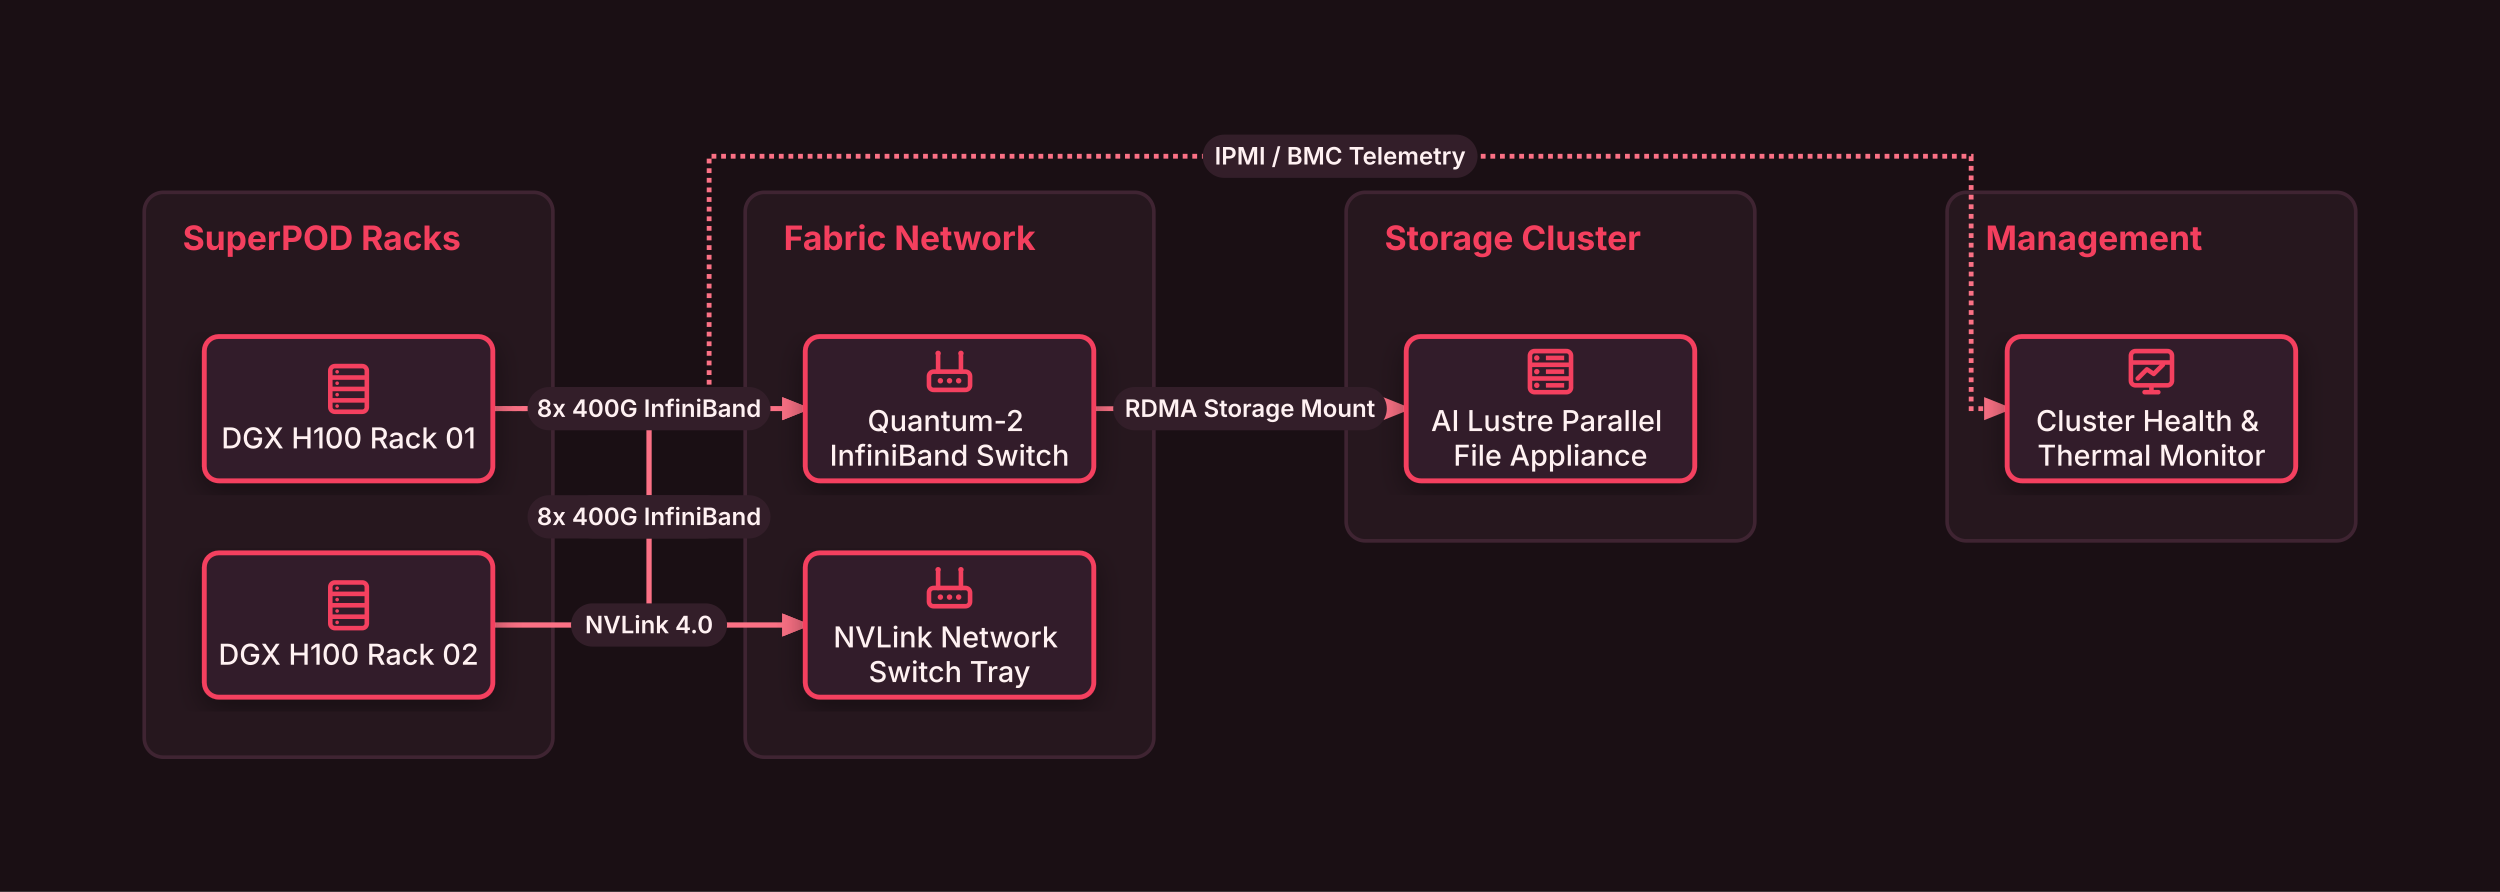
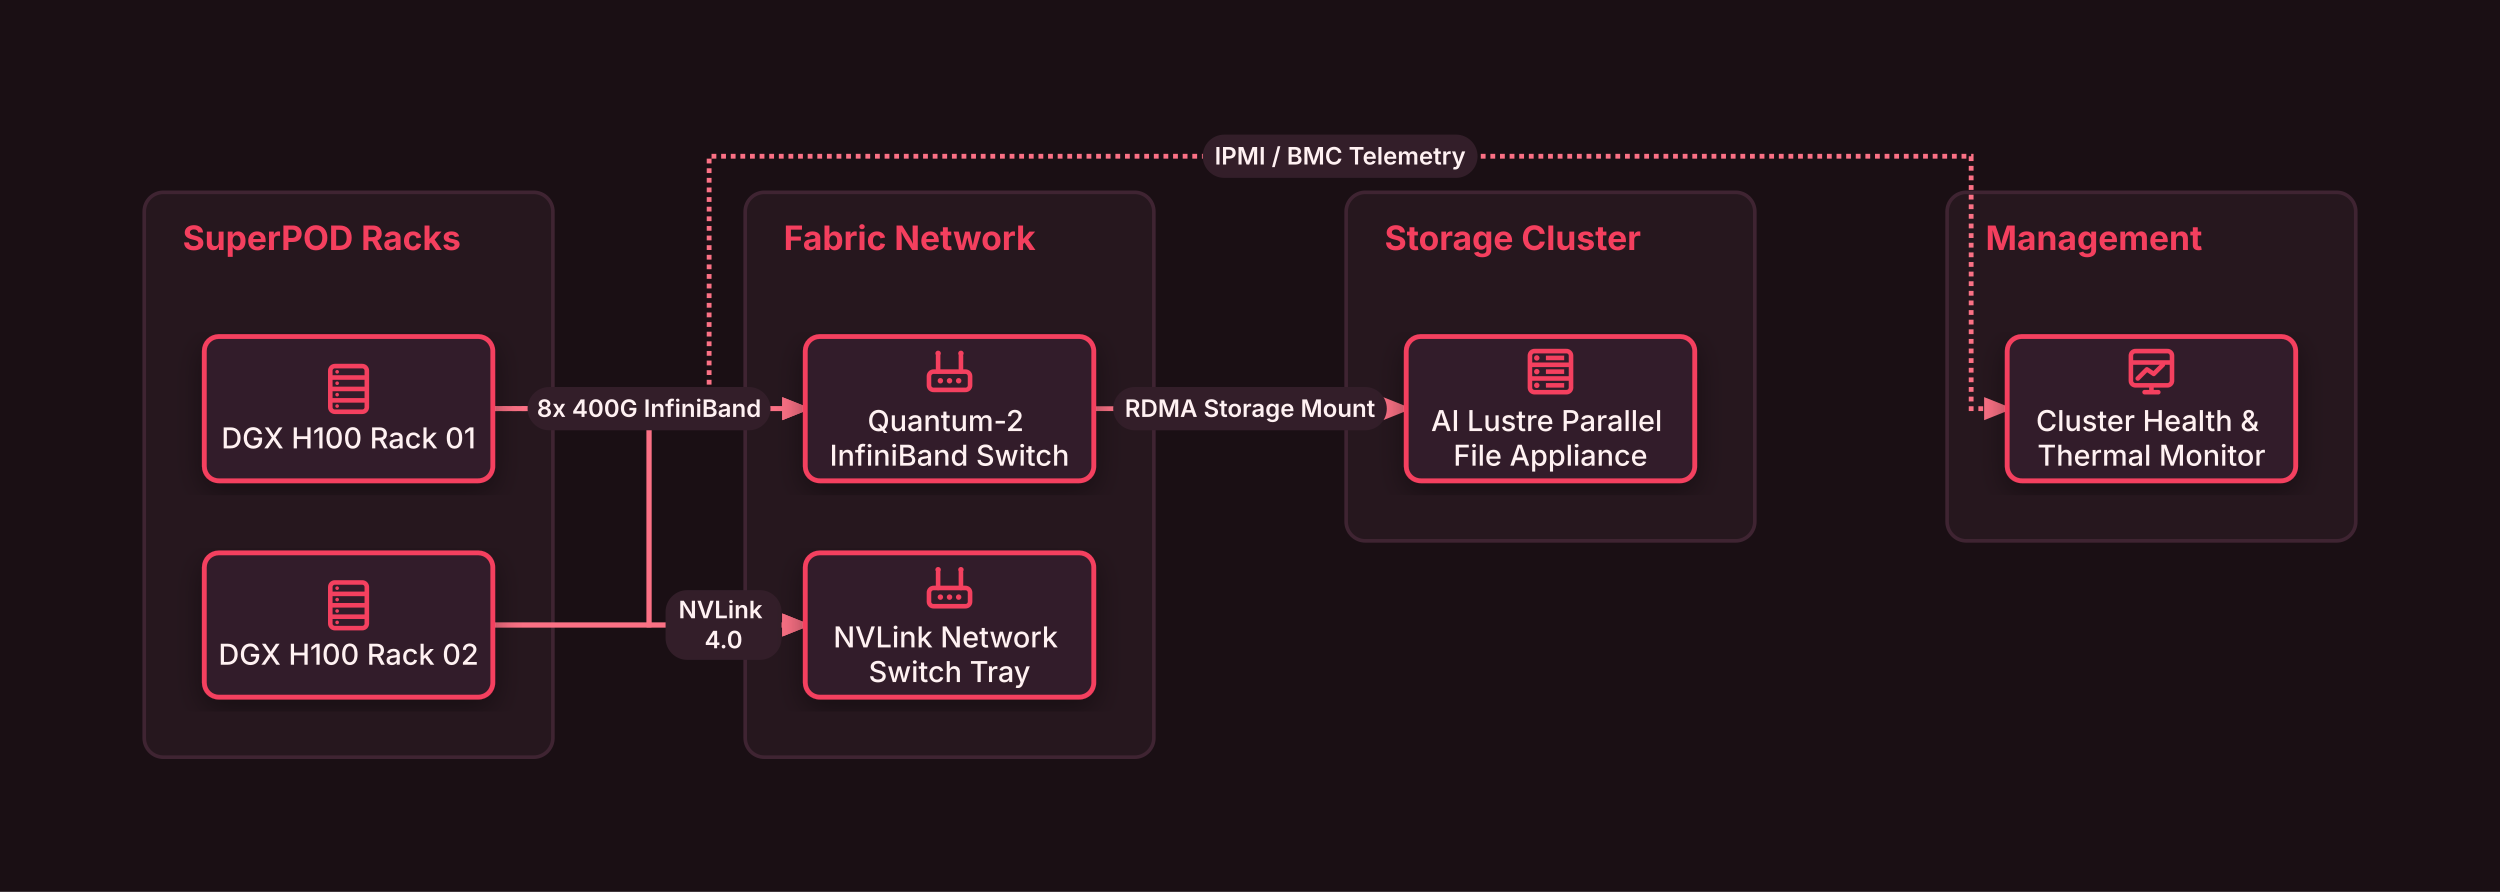
<svg xmlns="http://www.w3.org/2000/svg" viewBox="0 0 1040 371" width="1040" height="371">
  <defs>
    <marker id="arrow" viewBox="0 0 10 10" refX="8" refY="5" markerWidth="6" markerHeight="6" orient="auto-start-reverse">
      <path d="M 0 1 L 10 5 L 0 9 z" fill="#F43F5E" />
    </marker>
    <marker id="arrow-tail" viewBox="0 0 10 10" refX="2" refY="5" markerWidth="6" markerHeight="6" orient="auto">
      <path d="M 10 1 L 0 5 L 10 9 z" fill="#F43F5E" />
    </marker>
    <marker id="arrow-FB7185" viewBox="0 0 10 10" refX="8" refY="5" markerWidth="6" markerHeight="6" orient="auto-start-reverse">
      <path d="M 0 1 L 10 5 L 0 9 z" fill="#FB7185" />
    </marker>
    <marker id="arrow-FB7185-tail" viewBox="0 0 10 10" refX="2" refY="5" markerWidth="6" markerHeight="6" orient="auto">
      <path d="M 10 1 L 0 5 L 10 9 z" fill="#FB7185" />
    </marker>
    <filter id="shadow" x="-10%" y="-10%" width="120%" height="120%">
      <feDropShadow dx="0" dy="4" stdDeviation="6" flood-color="#000000" flood-opacity="0.4" />
    </filter>
  </defs>
  <rect width="100%" height="100%" fill="#1A0F14" />
  <g id="group_1">
    <rect x="60.0" y="80.0" width="170.0" height="235.0" rx="8" fill="#26171E" stroke="#3F2432" stroke-width="1.5" />
    <text x="76" y="104" fill="#F43F5E" font-family="Inter, -apple-system, BlinkMacSystemFont, 'Segoe UI', Roboto, sans-serif" font-size="14" font-weight="700" text-anchor="start">SuperPOD Racks</text>
  </g>
  <g id="group_2">
    <rect x="310.0" y="80.0" width="170.0" height="235.0" rx="8" fill="#26171E" stroke="#3F2432" stroke-width="1.5" />
    <text x="326" y="104" fill="#F43F5E" font-family="Inter, -apple-system, BlinkMacSystemFont, 'Segoe UI', Roboto, sans-serif" font-size="14" font-weight="700" text-anchor="start">Fabric Network</text>
  </g>
  <g id="group_3">
    <rect x="560.0" y="80.0" width="170.0" height="145.0" rx="8" fill="#26171E" stroke="#3F2432" stroke-width="1.5" />
    <text x="576" y="104" fill="#F43F5E" font-family="Inter, -apple-system, BlinkMacSystemFont, 'Segoe UI', Roboto, sans-serif" font-size="14" font-weight="700" text-anchor="start">Storage Cluster</text>
  </g>
  <g id="group_4">
    <rect x="810.0" y="80.0" width="170.0" height="145.0" rx="8" fill="#26171E" stroke="#3F2432" stroke-width="1.5" />
    <text x="826" y="104" fill="#F43F5E" font-family="Inter, -apple-system, BlinkMacSystemFont, 'Segoe UI', Roboto, sans-serif" font-size="14" font-weight="700" text-anchor="start">Management</text>
  </g>
  <path d="M 205.0 170.0 L 270.0 170.0 L 270.0 260.0 L 335.0 260.0" fill="none" stroke="#FB7185" stroke-width="2" marker-end="url(#arrow-FB7185)" />
  <path d="M 205.0 260.0 L 335.0 260.0" fill="none" stroke="#FB7185" stroke-width="2" marker-end="url(#arrow-FB7185)" />
  <path d="M 205.0 170.0 L 335.0 170.0" fill="none" stroke="#FB7185" stroke-width="2" marker-end="url(#arrow-FB7185)" />
  <path d="M 205.0 260.0 L 270.0 260.0 L 270.0 170.0 L 335.0 170.0" fill="none" stroke="#FB7185" stroke-width="2" marker-end="url(#arrow-FB7185)" />
  <path d="M 455.0 170.0 L 585.0 170.0" fill="none" stroke="#FB7185" stroke-width="2" marker-end="url(#arrow-FB7185)" />
  <path d="M 205.0 170.0 L 295.0 170.0 L 295.0 65.0 L 820.0 65.0 L 820.0 170.0 L 835.0 170.0" fill="none" stroke="#FB7185" stroke-width="2" stroke-dasharray="2,2" marker-end="url(#arrow-FB7185)" />
  <g class="badge">
-     <rect x="237.542" y="206.0" width="64.916" height="18.0" rx="9.0" fill="#331E29" />
-     <text x="270" y="218.44" fill="#FFF1F2" font-family="Inter, -apple-system, BlinkMacSystemFont, 'Segoe UI', Roboto, sans-serif" font-size="10" font-weight="600" text-anchor="middle">NVLink 4.0</text>
-   </g>
-   <g class="badge">
-     <rect x="237.542" y="251.0" width="64.916" height="18.0" rx="9.0" fill="#331E29" />
-     <text x="270" y="263.44" fill="#FFF1F2" font-family="Inter, -apple-system, BlinkMacSystemFont, 'Segoe UI', Roboto, sans-serif" font-size="10" font-weight="600" text-anchor="middle">NVLink 4.0</text>
+     <rect x="276.882" y="245.5" width="48.236" height="29.0" rx="9.0" fill="#331E29" />
+     <text x="301" y="257.19" text-anchor="middle" fill="#FFF1F2" font-family="Inter, -apple-system, BlinkMacSystemFont, 'Segoe UI', Roboto, sans-serif" font-size="10" font-weight="600">
+       <tspan x="301" dy="0">NVLink</tspan>
+       <tspan x="301" dy="12.5">4.0</tspan>
+     </text>
  </g>
  <g class="badge">
    <rect x="219.471" y="161.0" width="101.059" height="18.0" rx="9.0" fill="#331E29" />
    <text x="270" y="173.44" fill="#FFF1F2" font-family="Inter, -apple-system, BlinkMacSystemFont, 'Segoe UI', Roboto, sans-serif" font-size="10" font-weight="600" text-anchor="middle">8x 400G InfiniBand</text>
-   </g>
-   <g class="badge">
-     <rect x="219.471" y="206.0" width="101.059" height="18.0" rx="9.0" fill="#331E29" />
-     <text x="270" y="218.44" fill="#FFF1F2" font-family="Inter, -apple-system, BlinkMacSystemFont, 'Segoe UI', Roboto, sans-serif" font-size="10" font-weight="600" text-anchor="middle">8x 400G InfiniBand</text>
  </g>
  <g class="badge">
    <rect x="463.091" y="161.0" width="113.817" height="18.0" rx="9.0" fill="#331E29" />
    <text x="520" y="173.44" fill="#FFF1F2" font-family="Inter, -apple-system, BlinkMacSystemFont, 'Segoe UI', Roboto, sans-serif" font-size="10" font-weight="600" text-anchor="middle">RDMA Storage Mount</text>
  </g>
  <g class="badge">
    <rect x="500.328" y="56.0" width="114.345" height="18.0" rx="9.0" fill="#331E29" />
    <text x="557.5" y="68.44" fill="#FFF1F2" font-family="Inter, -apple-system, BlinkMacSystemFont, 'Segoe UI', Roboto, sans-serif" font-size="10" font-weight="600" text-anchor="middle">IPMI / BMC Telemetry</text>
  </g>
  <g id="dgx_rack1" filter="url(#shadow)">
    <rect x="85.0" y="140.0" width="120.0" height="60.0" rx="6.0" fill="#331E29" stroke="#F43F5E" stroke-width="2.0" />
    <g class="icon icon-server_rack" transform="translate(133.6, 150.4) scale(0.95)">
      <rect x="4" y="2" width="16" height="20" rx="2" fill="none" stroke="#F43F5E" stroke-width="2.0" />
      <line x1="4" y1="7" x2="20" y2="7" stroke="#F43F5E" stroke-width="2.0" />
      <line x1="4" y1="12" x2="20" y2="12" stroke="#F43F5E" stroke-width="2.0" />
      <line x1="4" y1="17" x2="20" y2="17" stroke="#F43F5E" stroke-width="2.0" />
      <circle cx="7" cy="4.5" r="0.8" fill="#F43F5E" />
      <circle cx="7" cy="9.5" r="0.8" fill="#F43F5E" />
      <circle cx="7" cy="14.5" r="0.8" fill="#F43F5E" />
      <circle cx="7" cy="19.5" r="0.8" fill="#F43F5E" />
    </g>
    <text x="145" y="186.53" fill="#FFF1F2" font-family="Inter, -apple-system, BlinkMacSystemFont, 'Segoe UI', Roboto, sans-serif" font-size="12" font-weight="500" text-anchor="middle">DGX H100 Rack 01</text>
  </g>
  <g id="dgx_rack2" filter="url(#shadow)">
    <rect x="85.0" y="230.0" width="120.0" height="60.0" rx="6.0" fill="#331E29" stroke="#F43F5E" stroke-width="2.0" />
    <g class="icon icon-server_rack" transform="translate(133.6, 240.4) scale(0.95)">
      <rect x="4" y="2" width="16" height="20" rx="2" fill="none" stroke="#F43F5E" stroke-width="2.0" />
      <line x1="4" y1="7" x2="20" y2="7" stroke="#F43F5E" stroke-width="2.0" />
      <line x1="4" y1="12" x2="20" y2="12" stroke="#F43F5E" stroke-width="2.0" />
      <line x1="4" y1="17" x2="20" y2="17" stroke="#F43F5E" stroke-width="2.0" />
      <circle cx="7" cy="4.5" r="0.8" fill="#F43F5E" />
      <circle cx="7" cy="9.5" r="0.8" fill="#F43F5E" />
      <circle cx="7" cy="14.5" r="0.8" fill="#F43F5E" />
      <circle cx="7" cy="19.5" r="0.8" fill="#F43F5E" />
    </g>
    <text x="145" y="276.53" fill="#FFF1F2" font-family="Inter, -apple-system, BlinkMacSystemFont, 'Segoe UI', Roboto, sans-serif" font-size="12" font-weight="500" text-anchor="middle">DGX H100 Rack 02</text>
  </g>
  <g id="ib_spine" filter="url(#shadow)">
    <rect x="335.0" y="140.0" width="120.0" height="60.0" rx="6.0" fill="#331E29" stroke="#F43F5E" stroke-width="2.0" />
    <g class="icon icon-router" transform="translate(383.6, 143.2) scale(0.95)">
      <rect x="3" y="12" width="18" height="8" rx="2" fill="none" stroke="#F43F5E" stroke-width="2.0" />
      <line x1="7" y1="12" x2="7" y2="5" stroke="#F43F5E" stroke-width="2.0" stroke-linecap="round" />
      <line x1="17" y1="12" x2="17" y2="5" stroke="#F43F5E" stroke-width="2.0" stroke-linecap="round" />
      <circle cx="7" cy="4" r="1.2" fill="#F43F5E" />
      <circle cx="17" cy="4" r="1.2" fill="#F43F5E" />
      <circle cx="8" cy="16" r="1.2" fill="#F43F5E" />
      <circle cx="12" cy="16" r="1.2" fill="#F43F5E" />
      <circle cx="16" cy="16" r="1.2" fill="#F43F5E" />
    </g>
    <text x="395" y="179.33" text-anchor="middle" fill="#FFF1F2" font-family="Inter, -apple-system, BlinkMacSystemFont, 'Segoe UI', Roboto, sans-serif" font-size="12" font-weight="500">
      <tspan x="395" dy="0">Quantum-2</tspan>
      <tspan x="395" dy="14.4">InfiniBand Switch</tspan>
    </text>
  </g>
  <g id="nvlink_switch" filter="url(#shadow)">
    <rect x="335.0" y="230.0" width="120.0" height="60.0" rx="6.0" fill="#331E29" stroke="#F43F5E" stroke-width="2.0" />
    <g class="icon icon-router" transform="translate(383.6, 233.2) scale(0.95)">
      <rect x="3" y="12" width="18" height="8" rx="2" fill="none" stroke="#F43F5E" stroke-width="2.0" />
      <line x1="7" y1="12" x2="7" y2="5" stroke="#F43F5E" stroke-width="2.0" stroke-linecap="round" />
      <line x1="17" y1="12" x2="17" y2="5" stroke="#F43F5E" stroke-width="2.0" stroke-linecap="round" />
      <circle cx="7" cy="4" r="1.2" fill="#F43F5E" />
      <circle cx="17" cy="4" r="1.2" fill="#F43F5E" />
      <circle cx="8" cy="16" r="1.2" fill="#F43F5E" />
      <circle cx="12" cy="16" r="1.2" fill="#F43F5E" />
      <circle cx="16" cy="16" r="1.2" fill="#F43F5E" />
    </g>
    <text x="395" y="269.33" text-anchor="middle" fill="#FFF1F2" font-family="Inter, -apple-system, BlinkMacSystemFont, 'Segoe UI', Roboto, sans-serif" font-size="12" font-weight="500">
      <tspan x="395" dy="0">NVLink Network</tspan>
      <tspan x="395" dy="14.4">Switch Tray</tspan>
    </text>
  </g>
  <g id="storage_appliance" filter="url(#shadow)">
    <rect x="585.0" y="140.0" width="120.0" height="60.0" rx="6.0" fill="#331E29" stroke="#F43F5E" stroke-width="2.0" />
    <g class="icon icon-storage_array" transform="translate(633.6, 143.2) scale(0.95)">
      <rect x="3" y="3" width="18" height="18" rx="2" fill="none" stroke="#F43F5E" stroke-width="2.0" />
      <line x1="3" y1="9" x2="21" y2="9" stroke="#F43F5E" stroke-width="2.0" />
      <line x1="3" y1="15" x2="21" y2="15" stroke="#F43F5E" stroke-width="2.0" />
      <circle cx="6" cy="6" r="1.2" fill="#F43F5E" />
      <circle cx="6" cy="12" r="1.2" fill="#F43F5E" />
      <circle cx="6" cy="18" r="1.2" fill="#F43F5E" />
      <line x1="10" y1="6" x2="18" y2="6" stroke="#F43F5E" stroke-width="2.0" />
      <line x1="10" y1="12" x2="18" y2="12" stroke="#F43F5E" stroke-width="2.0" />
      <line x1="10" y1="18" x2="18" y2="18" stroke="#F43F5E" stroke-width="2.0" />
    </g>
    <text x="645" y="179.33" text-anchor="middle" fill="#FFF1F2" font-family="Inter, -apple-system, BlinkMacSystemFont, 'Segoe UI', Roboto, sans-serif" font-size="12" font-weight="500">
      <tspan x="645" dy="0">AI Lustre Parallel</tspan>
      <tspan x="645" dy="14.4">File Appliance</tspan>
    </text>
  </g>
  <g id="telemetry_node" filter="url(#shadow)">
    <rect x="835.0" y="140.0" width="120.0" height="60.0" rx="6.0" fill="#331E29" stroke="#F43F5E" stroke-width="2.0" />
    <g class="icon icon-dashboard" transform="translate(883.6, 143.2) scale(0.95)">
      <rect x="3" y="3" width="18" height="15" rx="2" fill="none" stroke="#F43F5E" stroke-width="2.0" />
      <line x1="3" y1="8" x2="21" y2="8" stroke="#F43F5E" stroke-width="2.0" />
      <polyline points="6,15 10,11 13,13 17,9" fill="none" stroke="#F43F5E" stroke-width="2.0" stroke-linecap="round" stroke-linejoin="round" />
      <line x1="9" y1="21" x2="15" y2="21" stroke="#F43F5E" stroke-width="2.0" stroke-linecap="round" />
      <line x1="12" y1="18" x2="12" y2="21" stroke="#F43F5E" stroke-width="2.0" />
    </g>
    <text x="895" y="179.33" text-anchor="middle" fill="#FFF1F2" font-family="Inter, -apple-system, BlinkMacSystemFont, 'Segoe UI', Roboto, sans-serif" font-size="12" font-weight="500">
      <tspan x="895" dy="0">Cluster Health &amp;</tspan>
      <tspan x="895" dy="14.4">Thermal Monitor</tspan>
    </text>
  </g>
</svg>
